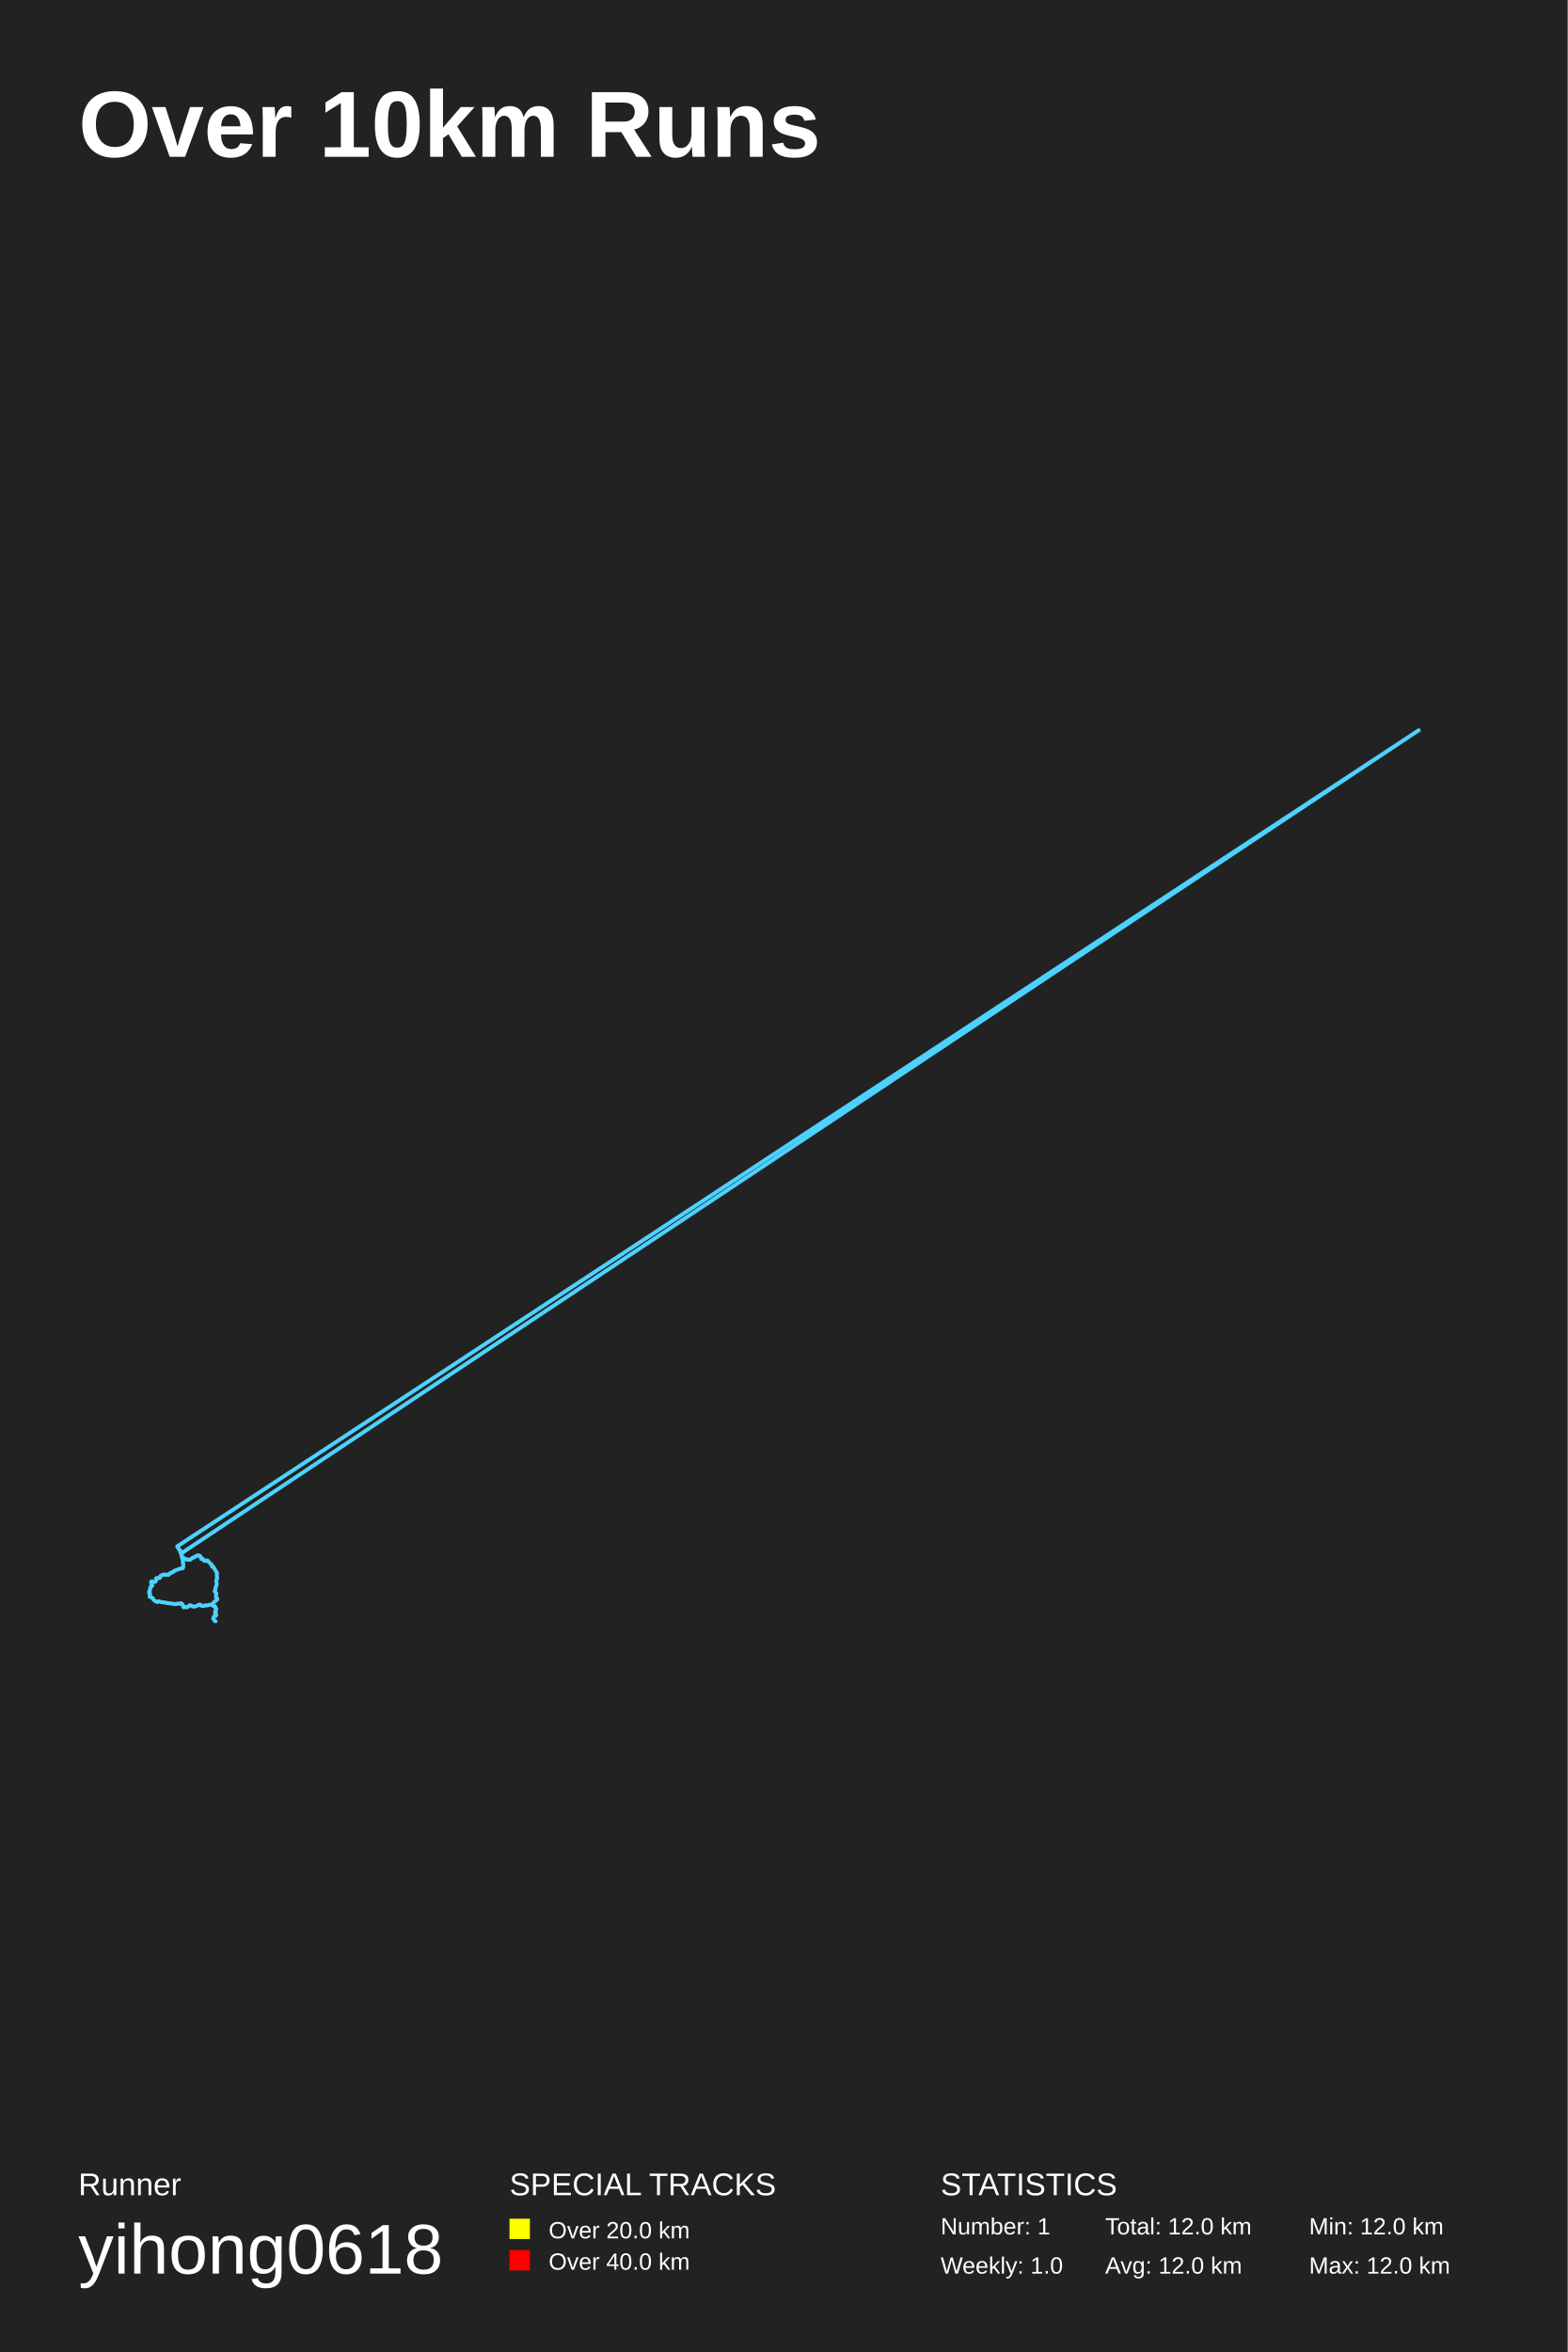
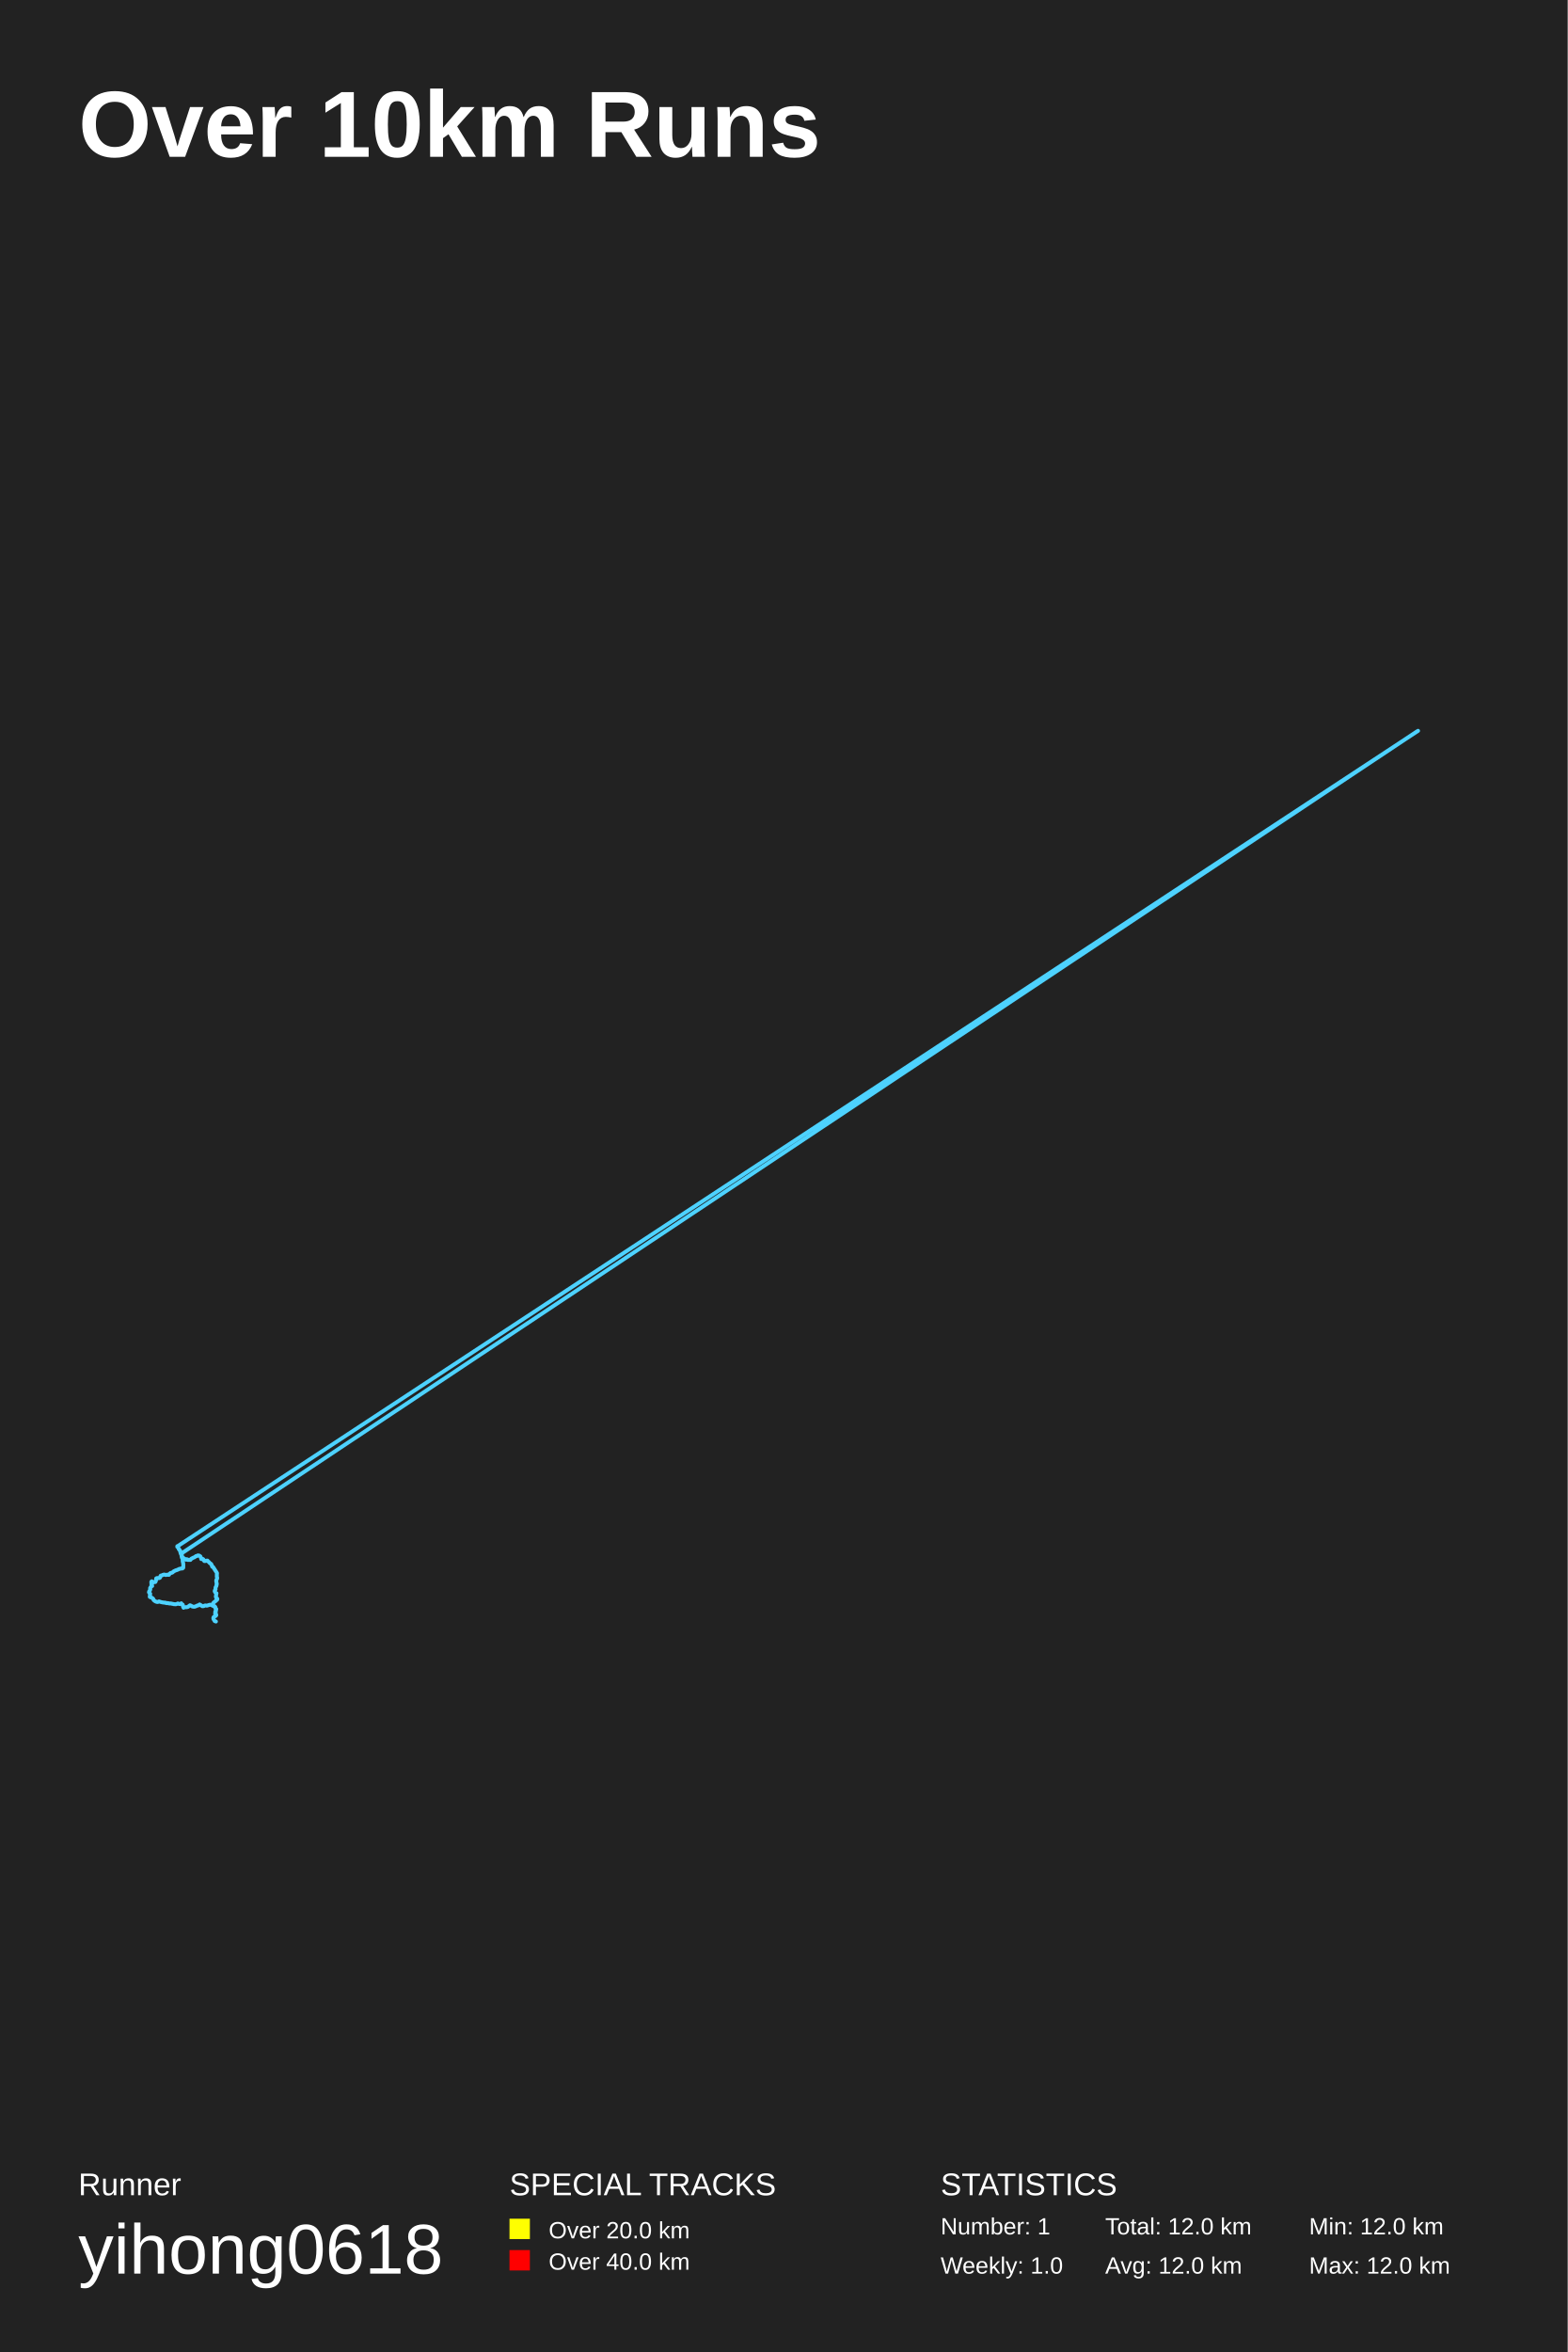
<svg xmlns="http://www.w3.org/2000/svg" baseProfile="full" height="300mm" version="1.1" viewBox="0,0,200,300" width="200mm">
  <defs />
  <rect fill="#222222" height="300" width="200" x="0" y="0" />
  <text fill="#FFFFFF" style="font-size:12px; font-family:Arial; font-weight:bold;" x="10" y="20">Over 10km Runs</text>
  <text fill="#FFFFFF" style="font-size:4px; font-family:Arial" x="10" y="280">Runner</text>
  <text fill="#FFFFFF" style="font-size:9px; font-family:Arial" x="10" y="290">yihong0618</text>
  <text fill="#FFFFFF" style="font-size:4px; font-family:Arial" x="65" y="280">SPECIAL TRACKS</text>
  <rect fill="yellow" height="2.6" width="2.6" x="65" y="283" />
  <text fill="#FFFFFF" style="font-size:3px; font-family:Arial" x="70" y="285.5">Over 20.0 km</text>
  <rect fill="red" height="2.6" width="2.6" x="65" y="287" />
  <text fill="#FFFFFF" style="font-size:3px; font-family:Arial" x="70" y="289.5">Over 40.0 km</text>
  <text fill="#FFFFFF" style="font-size:4px; font-family:Arial" x="120" y="280">STATISTICS</text>
  <text fill="#FFFFFF" style="font-size:3px; font-family:Arial" x="120" y="285">Number: 1</text>
  <text fill="#FFFFFF" style="font-size:3px; font-family:Arial" x="120" y="290">Weekly: 1.0</text>
  <text fill="#FFFFFF" style="font-size:3px; font-family:Arial" x="141" y="285">Total: 12.0 km</text>
  <text fill="#FFFFFF" style="font-size:3px; font-family:Arial" x="141" y="290">Avg: 12.0 km</text>
  <text fill="#FFFFFF" style="font-size:3px; font-family:Arial" x="167" y="285">Min: 12.0 km</text>
  <text fill="#FFFFFF" style="font-size:3px; font-family:Arial" x="167" y="290">Max: 12.0 km</text>
-   <polyline fill="none" opacity="1" points="27.485,206.132 27.566,205.984 27.538,205.889 27.433,205.816 27.476,205.705 27.443,205.568 27.538,205.468 27.538,205.342 27.576,205.231 27.49,205.141 27.49,205.01 27.4,204.904 27.305,204.831 27.224,204.836 27.219,204.836 27.248,204.831 27.219,204.841 27.224,204.846 27.229,204.836 27.219,204.841 27.21,204.846 27.214,204.852 27.219,204.846 27.134,204.736 27.138,204.625 27.153,204.551 27.2,204.462 27.262,204.393 27.338,204.341 27.395,204.278 27.485,204.204 27.58,204.141 27.68,204.056 27.728,203.983 27.718,203.909 27.633,203.835 27.571,203.751 27.538,203.624 27.566,203.54 27.576,203.451 27.571,203.35 27.614,203.235 27.542,203.145 27.481,203.113 27.452,203.056 27.381,202.966 27.428,202.797 27.485,202.734 27.5,202.618 27.504,202.497 27.547,202.371 27.609,202.271 27.628,202.149 27.647,202.06 27.642,201.955 27.618,201.86 27.609,201.77 27.595,201.691 27.58,201.56 27.652,201.433 27.704,201.338 27.699,201.238 27.671,201.128 27.671,201.006 27.661,200.885 27.675,200.738 27.671,200.611 27.205,199.842 27.157,199.853 27.077,199.837 27.062,199.737 27.024,199.668 27.001,199.637 26.991,199.584 26.967,199.516 26.906,199.489 26.849,199.431 26.792,199.384 26.768,199.373 26.706,199.289 26.649,199.242 26.545,199.147 26.497,199.063 26.435,199.036 26.359,199.047 26.274,199.073 26.193,199.099 26.098,199.099 26.022,199.057 25.989,198.962 25.941,198.905 25.889,198.841 25.794,198.847 25.713,198.857 25.713,198.81 25.699,198.794 25.732,198.804 25.723,198.794 25.694,198.815 25.68,198.81 25.68,198.82 25.685,198.847 25.685,198.826 25.685,198.82 25.699,198.794 25.694,198.783 25.623,198.689 25.623,198.631 25.594,198.546 25.556,198.499 25.528,198.494 25.476,198.451 25.423,198.415 25.352,198.425 25.295,198.394 25.267,198.388 25.267,198.378 25.195,198.404 25.134,198.436 25.086,198.473 25.034,198.462 24.977,198.494 24.934,198.525 24.848,198.557 24.82,198.61 24.772,198.625 24.725,198.646 24.663,198.673 24.606,198.704 24.525,198.736 24.445,198.768 24.373,198.857 24.312,198.926 24.226,198.957 24.155,198.952 24.084,198.957 24.003,198.947 23.941,198.947 23.965,198.92 23.965,198.92 23.984,198.931 23.955,198.941 23.913,198.926 23.851,198.873 23.799,198.868 23.756,198.91 23.684,198.857 23.618,198.847 23.547,198.878 23.485,198.799 23.437,198.72 23.366,198.699 23.357,198.678 23.342,198.673 23.314,198.61 23.257,198.567 23.195,198.567 23.2,198.567 23.19,198.552 23.171,198.52 23.186,198.446 23.2,198.383 23.181,198.33 23.124,198.267 23.105,198.225 23.086,198.172 23.053,198.114 23.029,198.03 23.01,197.935 22.986,197.777 22.924,197.735 22.886,197.661 22.829,197.619 22.81,197.572 22.777,197.482 22.725,197.403 22.677,197.335 22.668,197.282 22.639,197.277 22.625,197.293 22.644,197.293 22.644,197.293 22.635,197.287 22.644,197.287 22.644,197.277 22.673,197.271 22.706,197.203 22.692,197.208 22.654,197.229 22.639,197.224 22.625,197.235 22.616,197.245 22.63,197.24 22.63,197.235 22.63,197.229 22.63,197.224 22.635,197.219 22.639,197.224 181.0,93.147 180.91,93.205 180.815,93.263 180.815,93.263 180.815,93.263 180.815,93.263 180.724,93.321 23.086,198.162 23.124,198.236 23.176,198.32 23.181,198.409 23.171,198.509 23.181,198.61 23.224,198.694 23.281,198.778 23.309,198.862 23.3,199.005 23.323,199.099 23.342,199.268 23.352,199.4 23.38,199.5 23.385,199.616 23.38,199.763 23.371,199.874 23.371,199.942 23.314,200.032 23.148,200.042 23.019,200.079 22.915,200.1 22.801,200.142 22.682,200.195 22.568,200.237 22.449,200.274 22.373,200.306 22.292,200.358 22.188,200.401 22.102,200.464 22.079,200.501 22.05,200.522 22.05,200.516 22.017,200.543 21.969,200.585 21.898,200.601 21.798,200.606 21.727,200.659 21.646,200.706 21.613,200.754 21.57,200.833 21.499,200.869 21.418,200.838 21.333,200.838 21.223,200.869 21.133,200.885 21.057,200.859 20.976,200.817 20.886,200.827 20.81,200.869 20.763,200.869 20.691,200.912 20.611,200.938 20.53,200.959 20.473,201.012 20.44,201.091 20.43,201.164 20.43,201.222 20.368,201.238 20.345,201.27 20.311,201.27 20.235,201.291 20.14,201.275 20.064,201.265 19.964,201.291 19.912,201.322 19.931,201.359 19.936,201.423 19.926,201.486 19.898,201.523 19.903,201.554 19.888,201.602 19.865,201.66 19.827,201.744 19.732,201.775 19.651,201.781 19.594,201.797 19.513,201.849 19.451,201.854 19.428,201.823 19.39,201.797 19.366,201.797 19.342,201.754 19.328,201.744 19.356,201.733 19.371,201.686 19.366,201.712 19.328,201.728 19.276,201.775 19.333,201.897 19.299,202.044 19.366,202.16 19.428,202.271 19.333,202.318 19.238,202.392 19.157,202.523 19.157,202.676 19.162,202.787 19.057,202.924 19.01,203.056 19.033,203.208 19.128,203.229 19.157,203.319 19.147,203.403 19.119,203.503 19.086,203.656 19.195,203.693 19.28,203.756 19.404,203.803 19.523,203.893 19.57,204.019 19.679,204.13 19.812,204.23 19.964,204.299 20.097,204.346 20.231,204.251 20.378,204.272 20.535,204.33 20.682,204.362 20.848,204.388 20.981,204.393 21.067,204.399 21.157,204.451 21.285,204.462 21.409,204.462 21.499,204.499 21.637,204.515 21.779,204.509 21.898,204.53 22.012,204.557 22.131,204.594 22.264,204.599 22.411,204.609 22.559,204.583 22.668,204.52 22.768,204.536 22.891,204.578 23.024,204.567 23.095,204.483 23.148,204.573 23.276,204.62 23.352,204.778 23.352,204.925 23.409,204.999 23.456,205.02 23.623,204.968 23.775,205.015 23.951,204.973 24.084,204.846 24.202,204.757 24.373,204.773 24.478,204.862 24.611,204.915 24.825,204.92 24.92,204.899 25.029,204.857 25.162,204.783 25.314,204.752 25.433,204.667 25.518,204.678 25.632,204.746 25.746,204.841 25.875,204.841 25.974,204.852 26.065,204.794 26.203,204.757 26.34,204.773 26.464,204.767 26.597,204.725 26.682,204.699 26.777,204.673 26.906,204.683 27.034,204.746 27.167,204.767 27.229,204.799 27.352,204.841 27.452,204.941 27.481,205.073 27.58,205.184 27.552,205.321 27.552,205.468 27.509,205.605 27.476,205.731 27.533,205.858 27.595,205.979 27.538,206.09 27.405,206.163 27.286,206.211 27.229,206.337 27.21,206.479 27.305,206.595 27.376,206.732 27.504,206.795" stroke="#4DD2FF" stroke-dasharray="none" stroke-linecap="round" stroke-linejoin="round" stroke-width="0.5" />
+   <polyline fill="none" opacity="1" points="27.514,206.108 27.561,205.966 27.519,205.892 27.443,205.797 27.471,205.687 27.462,205.55 27.533,205.455 27.547,205.328 27.566,205.218 27.476,205.134 27.471,204.991 27.381,204.907 27.276,204.839 27.229,204.849 27.229,204.849 27.243,204.849 27.214,204.854 27.224,204.854 27.224,204.854 27.214,204.865 27.214,204.86 27.214,204.854 27.214,204.86 27.124,204.717 27.138,204.617 27.162,204.549 27.219,204.459 27.272,204.396 27.338,204.349 27.419,204.28 27.519,204.206 27.609,204.117 27.694,204.048 27.728,203.975 27.709,203.896 27.599,203.827 27.566,203.738 27.533,203.606 27.566,203.532 27.576,203.448 27.571,203.332 27.618,203.227 27.514,203.153 27.481,203.116 27.428,203.058 27.39,202.948 27.443,202.789 27.5,202.721 27.49,202.605 27.504,202.468 27.576,202.347 27.618,202.263 27.618,202.136 27.661,202.041 27.628,201.947 27.628,201.847 27.604,201.773 27.59,201.683 27.59,201.557 27.666,201.425 27.699,201.32 27.704,201.225 27.656,201.114 27.671,200.993 27.661,200.867 27.685,200.677 27.671,200.624 27.181,199.866 27.119,199.861 27.062,199.824 27.043,199.734 27.024,199.671 27.005,199.645 26.986,199.576 26.953,199.518 26.906,199.46 26.844,199.444 26.787,199.381 26.744,199.355 26.697,199.286 26.63,199.223 26.526,199.144 26.473,199.06 26.416,199.049 26.336,199.076 26.25,199.092 26.174,199.113 26.07,199.113 26.017,199.049 25.979,198.96 25.951,198.902 25.875,198.849 25.765,198.876 25.704,198.854 25.699,198.828 25.718,198.812 25.713,198.823 25.699,198.823 25.694,198.828 25.666,198.833 25.685,198.833 25.67,198.854 25.68,198.833 25.699,198.828 25.699,198.823 25.67,198.765 25.623,198.67 25.609,198.628 25.571,198.538 25.552,198.512 25.523,198.491 25.457,198.459 25.409,198.417 25.343,198.433 25.29,198.396 25.262,198.407 25.257,198.391 25.176,198.438 25.119,198.459 25.072,198.491 25.015,198.475 24.972,198.512 24.91,198.554 24.848,198.596 24.801,198.639 24.763,198.639 24.711,198.675 24.654,198.681 24.582,198.728 24.511,198.77 24.426,198.797 24.354,198.886 24.288,198.97 24.198,198.97 24.141,198.96 24.06,198.965 23.989,198.965 23.951,198.949 23.965,198.934 23.97,198.955 23.951,198.939 23.946,198.965 23.903,198.934 23.837,198.876 23.794,198.881 23.723,198.939 23.67,198.86 23.604,198.865 23.537,198.87 23.475,198.786 23.423,198.728 23.361,198.696 23.357,198.691 23.333,198.686 23.295,198.617 23.243,198.565 23.19,198.602 23.195,198.586 23.19,198.565 23.167,198.517 23.195,198.438 23.195,198.386 23.167,198.338 23.119,198.27 23.095,198.228 23.067,198.175 23.048,198.112 23.019,198.022 23.005,197.938 22.981,197.78 22.91,197.738 22.882,197.653 22.815,197.611 22.801,197.559 22.768,197.469 22.711,197.395 22.677,197.327 22.658,197.29 22.63,197.295 22.62,197.306 22.649,197.306 22.649,197.3 22.63,197.295 22.644,197.306 22.644,197.295 22.682,197.264 22.701,197.221 22.692,197.227 22.62,197.221 22.63,197.242 22.625,197.242 22.62,197.258 22.625,197.248 22.625,197.242 22.63,197.242 22.63,197.232 22.63,197.237 22.639,197.232 180.91,93.218 180.91,93.218 180.815,93.276 180.815,93.276 180.815,93.276 180.739,93.318 180.629,93.392 23.091,198.185 23.119,198.296 23.195,198.349 23.181,198.444 23.181,198.538 23.195,198.654 23.233,198.723 23.281,198.807 23.309,198.934 23.304,199.039 23.314,199.171 23.352,199.318 23.376,199.455 23.38,199.529 23.385,199.666 23.38,199.808 23.38,199.908 23.371,199.977 23.266,200.061 23.114,200.056 23,200.098 22.891,200.108 22.772,200.166 22.658,200.224 22.544,200.266 22.425,200.298 22.359,200.335 22.264,200.377 22.169,200.424 22.093,200.477 22.064,200.524 22.05,200.535 22.05,200.535 22.003,200.567 21.946,200.598 21.87,200.619 21.77,200.63 21.708,200.688 21.637,200.725 21.608,200.772 21.561,200.867 21.466,200.877 21.395,200.846 21.299,200.862 21.209,200.883 21.114,200.888 21.038,200.856 20.962,200.835 20.872,200.851 20.805,200.872 20.753,200.888 20.687,200.941 20.592,200.951 20.506,200.977 20.473,201.041 20.43,201.114 20.44,201.188 20.402,201.241 20.368,201.251 20.34,201.278 20.297,201.283 20.216,201.304 20.131,201.283 20.04,201.278 19.941,201.315 19.917,201.341 19.931,201.378 19.926,201.452 19.926,201.504 19.898,201.552 19.888,201.578 19.884,201.62 19.865,201.699 19.812,201.789 19.713,201.778 19.641,201.81 19.594,201.826 19.508,201.873 19.428,201.862 19.413,201.831 19.371,201.81 19.366,201.804 19.328,201.768 19.309,201.757 19.371,201.699 19.361,201.694 19.333,201.731 19.318,201.747 19.299,201.836 19.328,201.941 19.314,202.089 19.385,202.194 19.413,202.3 19.314,202.336 19.223,202.437 19.147,202.574 19.176,202.721 19.128,202.842 19.038,202.969 19.005,203.095 19.071,203.211 19.162,203.279 19.143,203.348 19.152,203.432 19.114,203.559 19.109,203.685 19.2,203.732 19.318,203.775 19.418,203.822 19.551,203.938 19.58,204.059 19.703,204.175 19.855,204.27 20.002,204.322 20.126,204.338 20.283,204.259 20.421,204.307 20.563,204.349 20.72,204.386 20.886,204.407 21.01,204.422 21.095,204.417 21.195,204.475 21.309,204.475 21.433,204.48 21.547,204.512 21.656,204.528 21.803,204.523 21.922,204.559 22.026,204.57 22.15,204.607 22.292,204.617 22.444,204.623 22.582,204.575 22.696,204.523 22.787,204.57 22.92,204.602 23.029,204.575 23.124,204.501 23.167,204.607 23.314,204.686 23.333,204.828 23.361,204.954 23.418,205.07 23.49,205.007 23.67,204.997 23.813,204.997 23.984,204.96 24.112,204.844 24.236,204.754 24.397,204.817 24.492,204.896 24.658,204.933 24.844,204.939 24.953,204.886 25.077,204.849 25.195,204.775 25.347,204.76 25.466,204.649 25.547,204.702 25.68,204.775 25.784,204.865 25.898,204.87 26.003,204.854 26.098,204.796 26.231,204.775 26.378,204.807 26.497,204.77 26.625,204.733 26.711,204.702 26.806,204.681 26.948,204.717 27.067,204.775 27.186,204.796 27.267,204.823 27.381,204.875 27.471,204.986 27.485,205.128 27.585,205.228 27.561,205.371 27.533,205.508 27.519,205.65 27.466,205.787 27.566,205.887 27.59,206.024 27.504,206.129 27.367,206.176 27.262,206.25 27.219,206.371 27.234,206.519 27.329,206.64 27.39,206.766 27.547,206.824" stroke="#4DD2FF" stroke-dasharray="none" stroke-linecap="round" stroke-linejoin="round" stroke-width="0.5" />
</svg>
